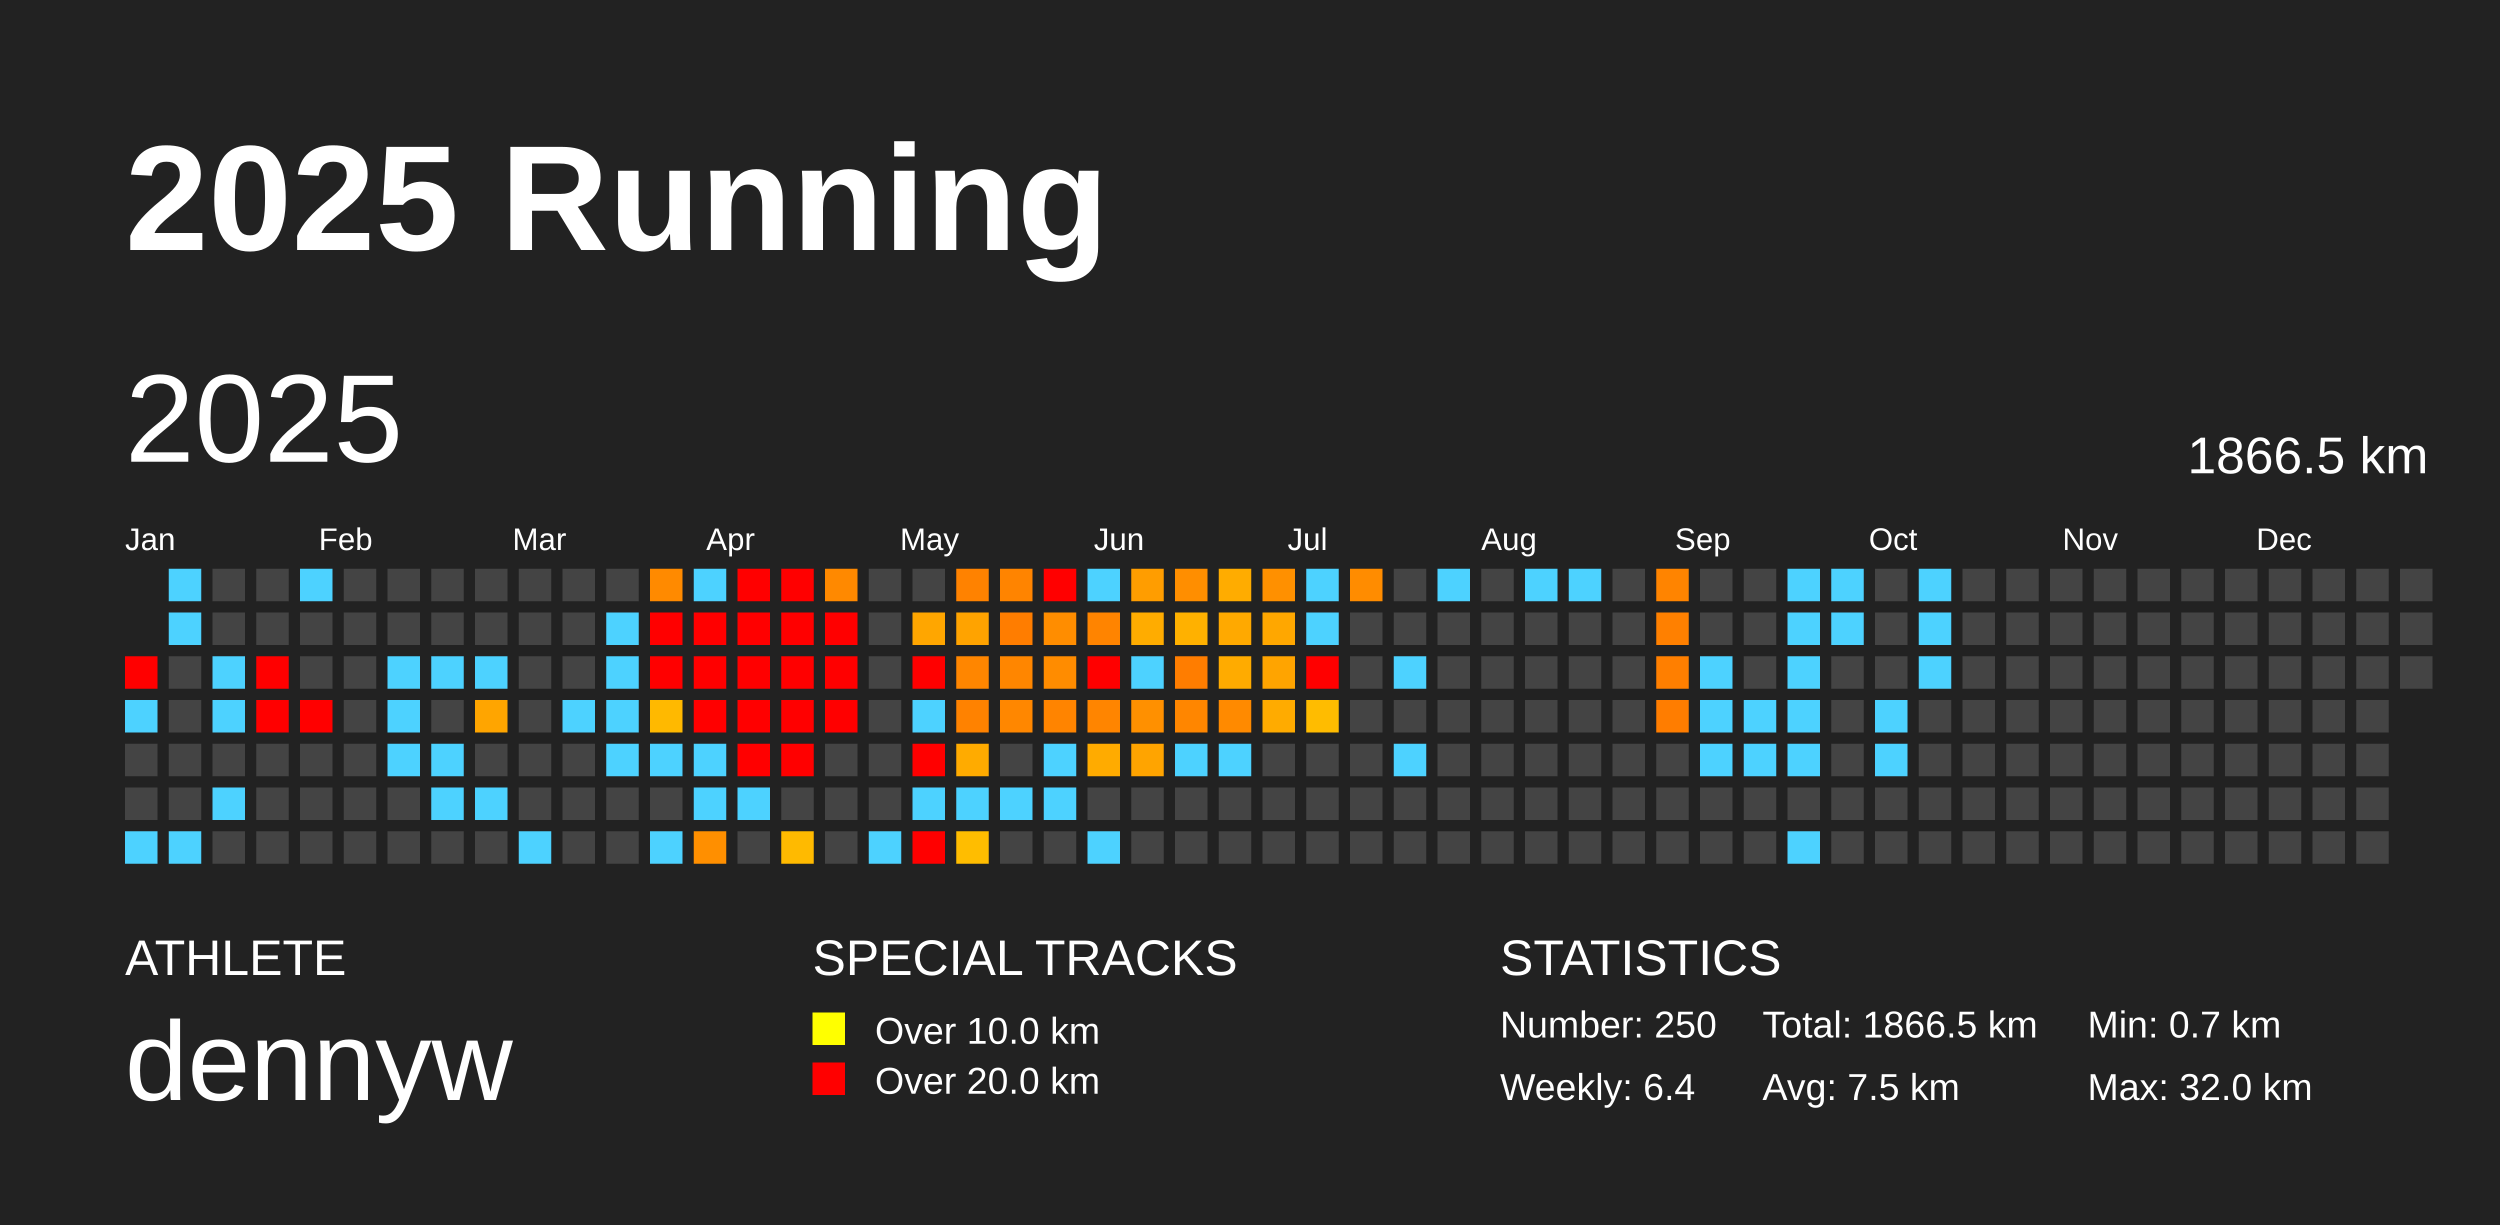
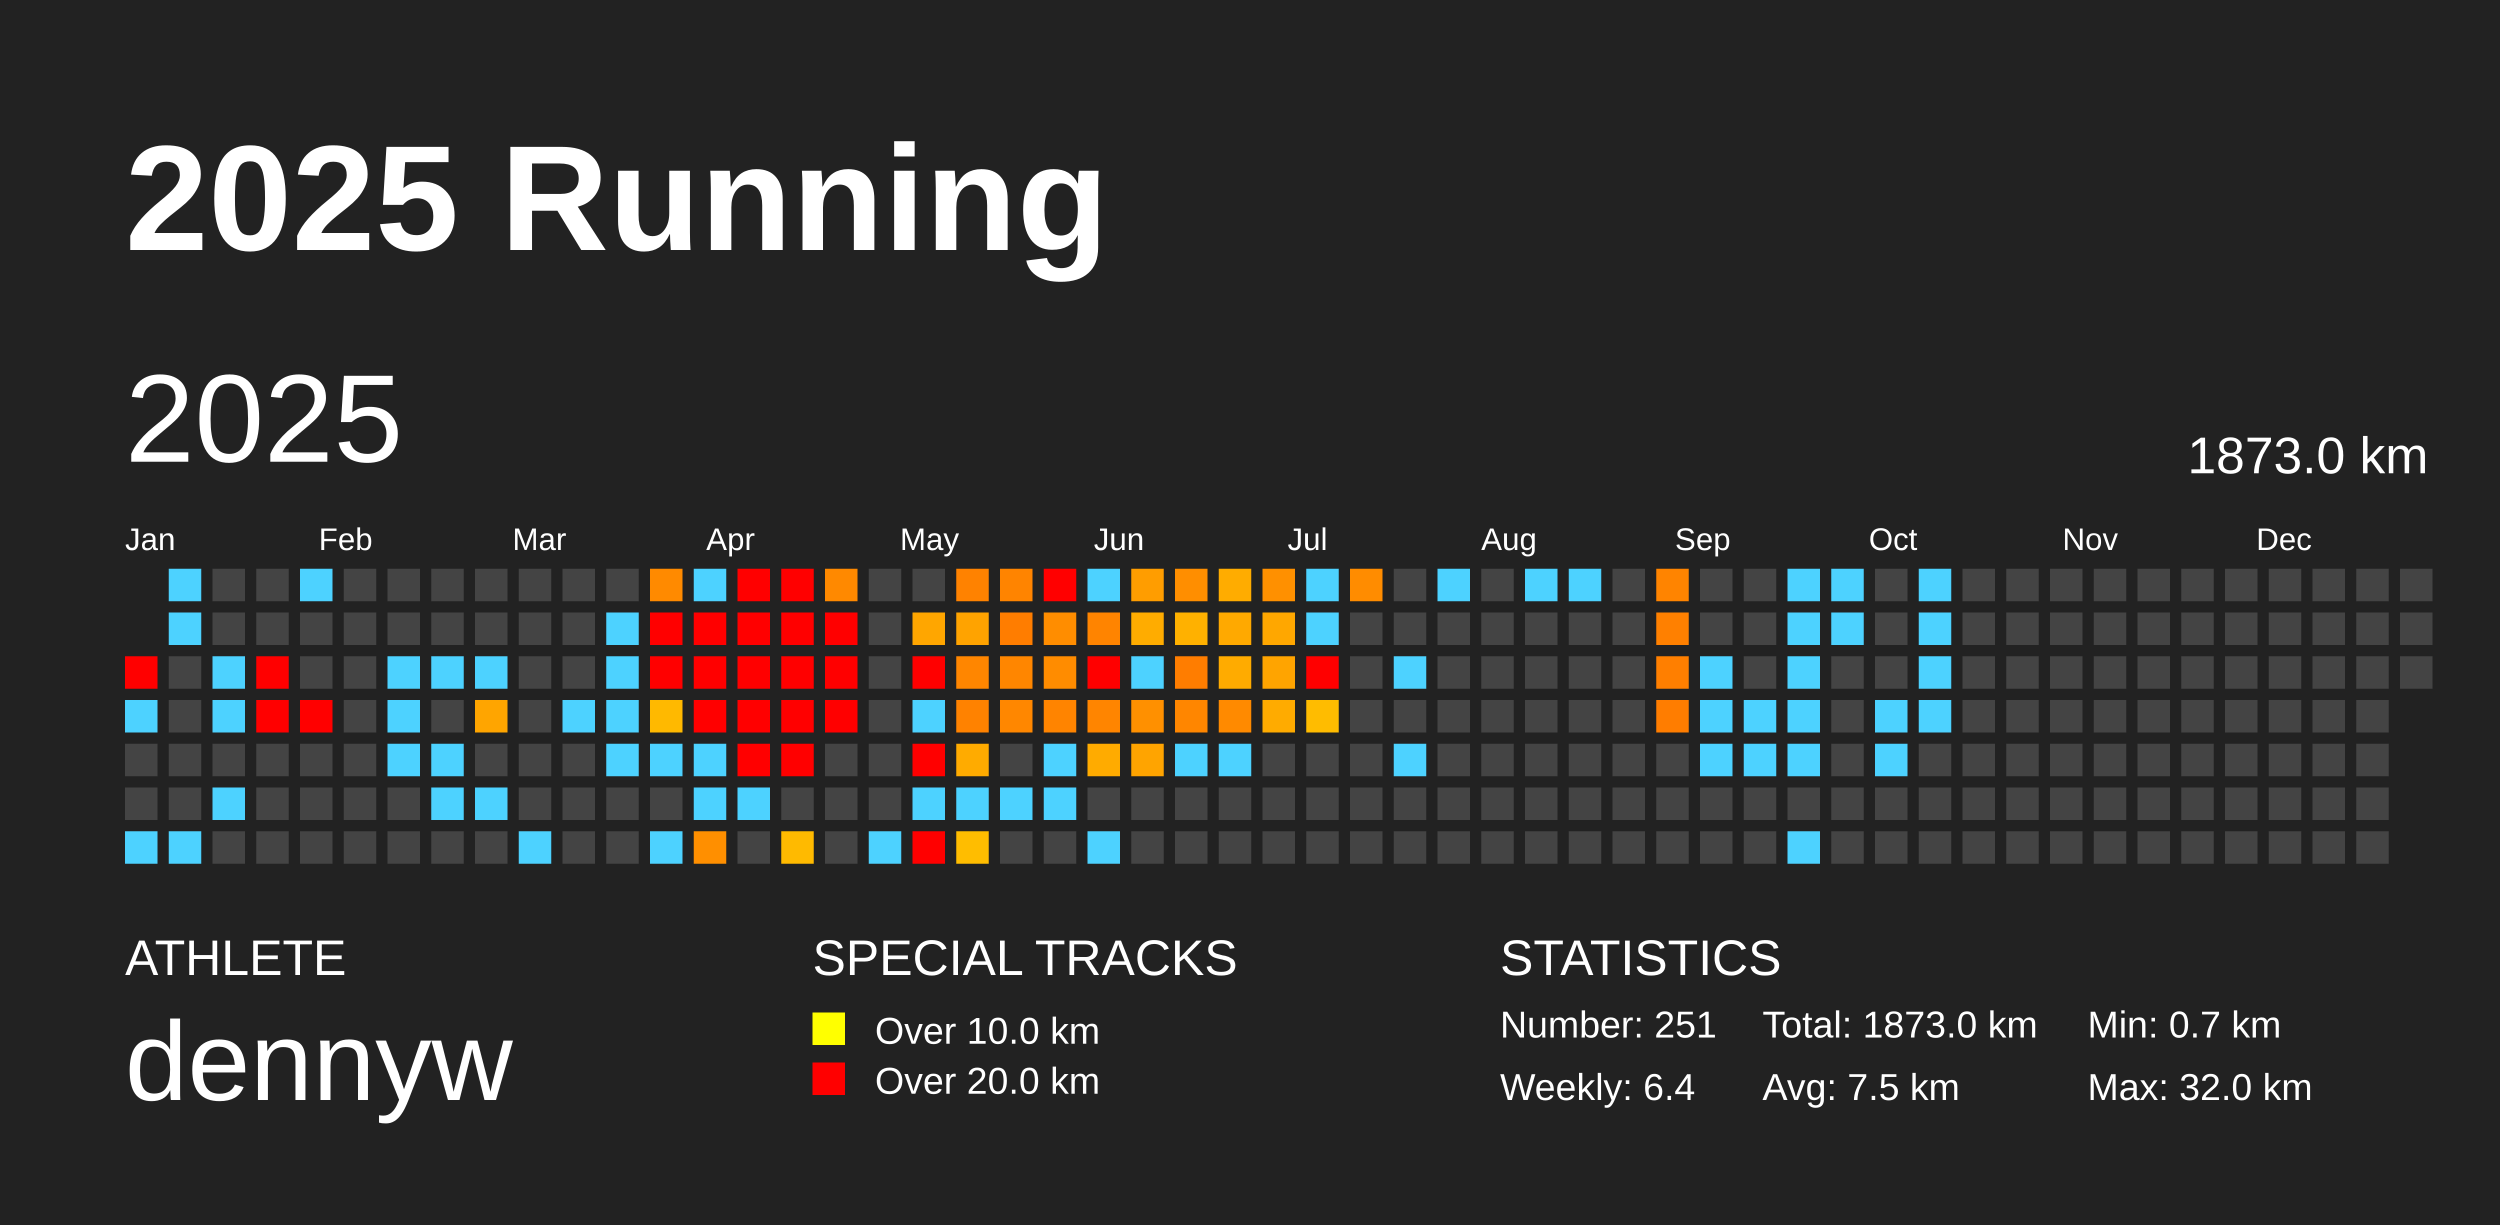
<svg xmlns="http://www.w3.org/2000/svg" baseProfile="full" height="98mm" version="1.1" viewBox="0,0,200,98" width="200mm">
  <defs />
  <rect fill="#222222" height="98" width="200" x="0" y="0" />
  <text fill="#FFFFFF" style="font-size:12px; font-family:Arial; font-weight:bold;" x="10" y="20">2025 Running</text>
  <text fill="#FFFFFF" style="font-size:4px; font-family:Arial" x="10" y="78">ATHLETE</text>
  <text fill="#FFFFFF" style="font-size:9px; font-family:Arial" x="10" y="88">dennyw</text>
  <text fill="#FFFFFF" style="font-size:4px; font-family:Arial" x="65" y="78">SPECIAL TRACKS</text>
  <rect fill="yellow" height="2.6" width="2.6" x="65" y="81" />
  <text fill="#FFFFFF" style="font-size:3px; font-family:Arial" x="70" y="83.5">Over 10.0 km</text>
  <rect fill="red" height="2.6" width="2.6" x="65" y="85" />
  <text fill="#FFFFFF" style="font-size:3px; font-family:Arial" x="70" y="87.5">Over 20.0 km</text>
  <text fill="#FFFFFF" style="font-size:4px; font-family:Arial" x="120" y="78">STATISTICS</text>
-   <text fill="#FFFFFF" style="font-size:3px; font-family:Arial" x="120" y="83">Number: 250</text>
+   <text fill="#FFFFFF" style="font-size:3px; font-family:Arial" x="120" y="83">Number: 251</text>
  <text fill="#FFFFFF" style="font-size:3px; font-family:Arial" x="120" y="88">Weekly: 6.4</text>
-   <text fill="#FFFFFF" style="font-size:3px; font-family:Arial" x="141" y="83">Total: 1866.5 km</text>
+   <text fill="#FFFFFF" style="font-size:3px; font-family:Arial" x="141" y="83">Total: 1873.0 km</text>
  <text fill="#FFFFFF" style="font-size:3px; font-family:Arial" x="141" y="88">Avg: 7.5 km</text>
  <text fill="#FFFFFF" style="font-size:3px; font-family:Arial" x="167" y="83">Min: 0.7 km</text>
  <text fill="#FFFFFF" style="font-size:3px; font-family:Arial" x="167" y="88">Max: 32.0 km</text>
  <text dominant-baseline="hanging" fill="#FFFFFF" style="font-size:10.0px; font-family:Arial;" x="10" y="30">2025</text>
-   <text dominant-baseline="hanging" fill="#FFFFFF" style="font-size:4.125px; font-family:Arial;" x="175" y="35">1866.5 km</text>
+   <text dominant-baseline="hanging" fill="#FFFFFF" style="font-size:4.125px; font-family:Arial;" x="175" y="35">1873.0 km</text>
  <text fill="#FFFFFF" style="font-size:2.5px; font-family:Arial" x="10.0" y="44">Jan</text>
  <text fill="#FFFFFF" style="font-size:2.5px; font-family:Arial" x="25.5" y="44">Feb</text>
  <text fill="#FFFFFF" style="font-size:2.5px; font-family:Arial" x="41.0" y="44">Mar</text>
  <text fill="#FFFFFF" style="font-size:2.5px; font-family:Arial" x="56.5" y="44">Apr</text>
  <text fill="#FFFFFF" style="font-size:2.5px; font-family:Arial" x="72.0" y="44">May</text>
  <text fill="#FFFFFF" style="font-size:2.5px; font-family:Arial" x="87.5" y="44">Jun</text>
  <text fill="#FFFFFF" style="font-size:2.5px; font-family:Arial" x="103.0" y="44">Jul</text>
  <text fill="#FFFFFF" style="font-size:2.5px; font-family:Arial" x="118.5" y="44">Aug</text>
  <text fill="#FFFFFF" style="font-size:2.5px; font-family:Arial" x="134.0" y="44">Sep</text>
  <text fill="#FFFFFF" style="font-size:2.5px; font-family:Arial" x="149.5" y="44">Oct</text>
  <text fill="#FFFFFF" style="font-size:2.5px; font-family:Arial" x="165.0" y="44">Nov</text>
  <text fill="#FFFFFF" style="font-size:2.5px; font-family:Arial" x="180.5" y="44">Dec</text>
  <rect fill="red" height="2.6" width="2.6" x="10.0" y="52.5" />
  <rect fill="#4dd2ff" height="2.6" width="2.6" x="10.0" y="56.0" />
  <rect fill="#444444" height="2.6" width="2.6" x="10.0" y="59.5" />
  <rect fill="#444444" height="2.6" width="2.6" x="10.0" y="63.0" />
  <rect fill="#4dd2ff" height="2.6" width="2.6" x="10.0" y="66.5" />
  <rect fill="#4dd2ff" height="2.6" width="2.6" x="13.5" y="45.5" />
  <rect fill="#4dd2ff" height="2.6" width="2.6" x="13.5" y="49.0" />
  <rect fill="#444444" height="2.6" width="2.6" x="13.5" y="52.5" />
  <rect fill="#444444" height="2.6" width="2.6" x="13.5" y="56.0" />
  <rect fill="#444444" height="2.6" width="2.6" x="13.5" y="59.5" />
  <rect fill="#444444" height="2.6" width="2.6" x="13.5" y="63.0" />
  <rect fill="#4dd2ff" height="2.6" width="2.6" x="13.5" y="66.5" />
  <rect fill="#444444" height="2.6" width="2.6" x="17.0" y="45.5" />
  <rect fill="#444444" height="2.6" width="2.6" x="17.0" y="49.0" />
  <rect fill="#4dd2ff" height="2.6" width="2.6" x="17.0" y="52.5" />
  <rect fill="#4dd2ff" height="2.6" width="2.6" x="17.0" y="56.0" />
  <rect fill="#444444" height="2.6" width="2.6" x="17.0" y="59.5" />
  <rect fill="#4dd2ff" height="2.6" width="2.6" x="17.0" y="63.0" />
  <rect fill="#444444" height="2.6" width="2.6" x="17.0" y="66.5" />
  <rect fill="#444444" height="2.6" width="2.6" x="20.5" y="45.5" />
  <rect fill="#444444" height="2.6" width="2.6" x="20.5" y="49.0" />
  <rect fill="red" height="2.6" width="2.6" x="20.5" y="52.5" />
  <rect fill="red" height="2.6" width="2.6" x="20.5" y="56.0" />
  <rect fill="#444444" height="2.6" width="2.6" x="20.5" y="59.5" />
  <rect fill="#444444" height="2.6" width="2.6" x="20.5" y="63.0" />
  <rect fill="#444444" height="2.6" width="2.6" x="20.5" y="66.5" />
  <rect fill="#4dd2ff" height="2.6" width="2.6" x="24.0" y="45.5" />
  <rect fill="#444444" height="2.6" width="2.6" x="24.0" y="49.0" />
  <rect fill="#444444" height="2.6" width="2.6" x="24.0" y="52.5" />
  <rect fill="red" height="2.6" width="2.6" x="24.0" y="56.0" />
  <rect fill="#444444" height="2.6" width="2.6" x="24.0" y="59.5" />
  <rect fill="#444444" height="2.6" width="2.6" x="24.0" y="63.0" />
  <rect fill="#444444" height="2.6" width="2.6" x="24.0" y="66.5" />
  <rect fill="#444444" height="2.6" width="2.6" x="27.5" y="45.5" />
  <rect fill="#444444" height="2.6" width="2.6" x="27.5" y="49.0" />
  <rect fill="#444444" height="2.6" width="2.6" x="27.5" y="52.5" />
  <rect fill="#444444" height="2.6" width="2.6" x="27.5" y="56.0" />
  <rect fill="#444444" height="2.6" width="2.6" x="27.5" y="59.5" />
  <rect fill="#444444" height="2.6" width="2.6" x="27.5" y="63.0" />
  <rect fill="#444444" height="2.6" width="2.6" x="27.5" y="66.5" />
  <rect fill="#444444" height="2.6" width="2.6" x="31.0" y="45.5" />
  <rect fill="#444444" height="2.6" width="2.6" x="31.0" y="49.0" />
  <rect fill="#4dd2ff" height="2.6" width="2.6" x="31.0" y="52.5" />
  <rect fill="#4dd2ff" height="2.6" width="2.6" x="31.0" y="56.0" />
  <rect fill="#4dd2ff" height="2.6" width="2.6" x="31.0" y="59.5" />
  <rect fill="#444444" height="2.6" width="2.6" x="31.0" y="63.0" />
  <rect fill="#444444" height="2.6" width="2.6" x="31.0" y="66.5" />
  <rect fill="#444444" height="2.6" width="2.6" x="34.5" y="45.5" />
  <rect fill="#444444" height="2.6" width="2.6" x="34.5" y="49.0" />
  <rect fill="#4dd2ff" height="2.6" width="2.6" x="34.5" y="52.5" />
  <rect fill="#444444" height="2.6" width="2.6" x="34.5" y="56.0" />
  <rect fill="#4dd2ff" height="2.6" width="2.6" x="34.5" y="59.5" />
  <rect fill="#4dd2ff" height="2.6" width="2.6" x="34.5" y="63.0" />
  <rect fill="#444444" height="2.6" width="2.6" x="34.5" y="66.5" />
  <rect fill="#444444" height="2.6" width="2.6" x="38.0" y="45.5" />
  <rect fill="#444444" height="2.6" width="2.6" x="38.0" y="49.0" />
  <rect fill="#4dd2ff" height="2.6" width="2.6" x="38.0" y="52.5" />
  <rect fill="#ffa500" height="2.6" width="2.6" x="38.0" y="56.0" />
  <rect fill="#444444" height="2.6" width="2.6" x="38.0" y="59.5" />
  <rect fill="#4dd2ff" height="2.6" width="2.6" x="38.0" y="63.0" />
  <rect fill="#444444" height="2.6" width="2.6" x="38.0" y="66.5" />
  <rect fill="#444444" height="2.6" width="2.6" x="41.5" y="45.5" />
  <rect fill="#444444" height="2.6" width="2.6" x="41.5" y="49.0" />
  <rect fill="#444444" height="2.6" width="2.6" x="41.5" y="52.5" />
  <rect fill="#444444" height="2.6" width="2.6" x="41.5" y="56.0" />
  <rect fill="#444444" height="2.6" width="2.6" x="41.5" y="59.5" />
  <rect fill="#444444" height="2.6" width="2.6" x="41.5" y="63.0" />
  <rect fill="#4dd2ff" height="2.6" width="2.6" x="41.5" y="66.5" />
  <rect fill="#444444" height="2.6" width="2.6" x="45.0" y="45.5" />
  <rect fill="#444444" height="2.6" width="2.6" x="45.0" y="49.0" />
  <rect fill="#444444" height="2.6" width="2.6" x="45.0" y="52.5" />
  <rect fill="#4dd2ff" height="2.6" width="2.6" x="45.0" y="56.0" />
  <rect fill="#444444" height="2.6" width="2.6" x="45.0" y="59.5" />
  <rect fill="#444444" height="2.6" width="2.6" x="45.0" y="63.0" />
  <rect fill="#444444" height="2.6" width="2.6" x="45.0" y="66.5" />
  <rect fill="#444444" height="2.6" width="2.6" x="48.5" y="45.5" />
  <rect fill="#4dd2ff" height="2.6" width="2.6" x="48.5" y="49.0" />
  <rect fill="#4dd2ff" height="2.6" width="2.6" x="48.5" y="52.5" />
  <rect fill="#4dd2ff" height="2.6" width="2.6" x="48.5" y="56.0" />
  <rect fill="#4dd2ff" height="2.6" width="2.6" x="48.5" y="59.5" />
  <rect fill="#444444" height="2.6" width="2.6" x="48.5" y="63.0" />
  <rect fill="#444444" height="2.6" width="2.6" x="48.5" y="66.5" />
  <rect fill="#ff8a00" height="2.6" width="2.6" x="52.0" y="45.5" />
  <rect fill="red" height="2.6" width="2.6" x="52.0" y="49.0" />
  <rect fill="red" height="2.6" width="2.6" x="52.0" y="52.5" />
  <rect fill="#ffb900" height="2.6" width="2.6" x="52.0" y="56.0" />
  <rect fill="#4dd2ff" height="2.6" width="2.6" x="52.0" y="59.5" />
  <rect fill="#444444" height="2.6" width="2.6" x="52.0" y="63.0" />
  <rect fill="#4dd2ff" height="2.6" width="2.6" x="52.0" y="66.5" />
  <rect fill="#4dd2ff" height="2.6" width="2.6" x="55.5" y="45.5" />
  <rect fill="red" height="2.6" width="2.6" x="55.5" y="49.0" />
  <rect fill="red" height="2.6" width="2.6" x="55.5" y="52.5" />
  <rect fill="red" height="2.6" width="2.6" x="55.5" y="56.0" />
  <rect fill="#4dd2ff" height="2.6" width="2.6" x="55.5" y="59.5" />
  <rect fill="#4dd2ff" height="2.6" width="2.6" x="55.5" y="63.0" />
  <rect fill="#ff8f00" height="2.6" width="2.6" x="55.5" y="66.5" />
  <rect fill="red" height="2.6" width="2.6" x="59.0" y="45.5" />
  <rect fill="red" height="2.6" width="2.6" x="59.0" y="49.0" />
  <rect fill="red" height="2.6" width="2.6" x="59.0" y="52.5" />
  <rect fill="red" height="2.6" width="2.6" x="59.0" y="56.0" />
  <rect fill="red" height="2.6" width="2.6" x="59.0" y="59.5" />
  <rect fill="#4dd2ff" height="2.6" width="2.6" x="59.0" y="63.0" />
  <rect fill="#444444" height="2.6" width="2.6" x="59.0" y="66.5" />
  <rect fill="red" height="2.6" width="2.6" x="62.5" y="45.5" />
  <rect fill="red" height="2.6" width="2.6" x="62.5" y="49.0" />
  <rect fill="red" height="2.6" width="2.6" x="62.5" y="52.5" />
  <rect fill="red" height="2.6" width="2.6" x="62.5" y="56.0" />
  <rect fill="red" height="2.6" width="2.6" x="62.5" y="59.5" />
  <rect fill="#444444" height="2.6" width="2.6" x="62.5" y="63.0" />
  <rect fill="#ffba00" height="2.6" width="2.6" x="62.5" y="66.5" />
  <rect fill="#ff8900" height="2.6" width="2.6" x="66.0" y="45.5" />
  <rect fill="red" height="2.6" width="2.6" x="66.0" y="49.0" />
  <rect fill="red" height="2.6" width="2.6" x="66.0" y="52.5" />
  <rect fill="red" height="2.6" width="2.6" x="66.0" y="56.0" />
  <rect fill="#444444" height="2.6" width="2.6" x="66.0" y="59.5" />
  <rect fill="#444444" height="2.6" width="2.6" x="66.0" y="63.0" />
  <rect fill="#444444" height="2.6" width="2.6" x="66.0" y="66.5" />
  <rect fill="#444444" height="2.6" width="2.6" x="69.5" y="45.5" />
  <rect fill="#444444" height="2.6" width="2.6" x="69.5" y="49.0" />
  <rect fill="#444444" height="2.6" width="2.6" x="69.5" y="52.5" />
  <rect fill="#444444" height="2.6" width="2.6" x="69.5" y="56.0" />
  <rect fill="#444444" height="2.6" width="2.6" x="69.5" y="59.5" />
  <rect fill="#444444" height="2.6" width="2.6" x="69.5" y="63.0" />
  <rect fill="#4dd2ff" height="2.6" width="2.6" x="69.5" y="66.5" />
  <rect fill="#444444" height="2.6" width="2.6" x="73.0" y="45.5" />
  <rect fill="#ffa600" height="2.6" width="2.6" x="73.0" y="49.0" />
  <rect fill="red" height="2.6" width="2.6" x="73.0" y="52.5" />
  <rect fill="#4dd2ff" height="2.6" width="2.6" x="73.0" y="56.0" />
  <rect fill="red" height="2.6" width="2.6" x="73.0" y="59.5" />
  <rect fill="#4dd2ff" height="2.6" width="2.6" x="73.0" y="63.0" />
  <rect fill="red" height="2.6" width="2.6" x="73.0" y="66.5" />
  <rect fill="#ff8200" height="2.6" width="2.6" x="76.5" y="45.5" />
  <rect fill="#ffa300" height="2.6" width="2.6" x="76.5" y="49.0" />
  <rect fill="#ff8600" height="2.6" width="2.6" x="76.5" y="52.5" />
  <rect fill="#ff8200" height="2.6" width="2.6" x="76.5" y="56.0" />
  <rect fill="#ffab00" height="2.6" width="2.6" x="76.5" y="59.5" />
  <rect fill="#4dd2ff" height="2.6" width="2.6" x="76.5" y="63.0" />
  <rect fill="#ffbd00" height="2.6" width="2.6" x="76.5" y="66.5" />
  <rect fill="#ff8400" height="2.6" width="2.6" x="80.0" y="45.5" />
  <rect fill="#ff7d00" height="2.6" width="2.6" x="80.0" y="49.0" />
  <rect fill="#ff8600" height="2.6" width="2.6" x="80.0" y="52.5" />
  <rect fill="#ff8700" height="2.6" width="2.6" x="80.0" y="56.0" />
  <rect fill="#444444" height="2.6" width="2.6" x="80.0" y="59.5" />
  <rect fill="#4dd2ff" height="2.6" width="2.6" x="80.0" y="63.0" />
  <rect fill="#444444" height="2.6" width="2.6" x="80.0" y="66.5" />
  <rect fill="red" height="2.6" width="2.6" x="83.5" y="45.5" />
  <rect fill="#ff8d00" height="2.6" width="2.6" x="83.5" y="49.0" />
  <rect fill="#ff8c00" height="2.6" width="2.6" x="83.5" y="52.5" />
  <rect fill="#ff8400" height="2.6" width="2.6" x="83.5" y="56.0" />
  <rect fill="#4dd2ff" height="2.6" width="2.6" x="83.5" y="59.5" />
  <rect fill="#4dd2ff" height="2.6" width="2.6" x="83.5" y="63.0" />
  <rect fill="#444444" height="2.6" width="2.6" x="83.5" y="66.5" />
  <rect fill="#4dd2ff" height="2.6" width="2.6" x="87.0" y="45.5" />
  <rect fill="#ff8400" height="2.6" width="2.6" x="87.0" y="49.0" />
  <rect fill="red" height="2.6" width="2.6" x="87.0" y="52.5" />
  <rect fill="#ff8500" height="2.6" width="2.6" x="87.0" y="56.0" />
  <rect fill="#ffab00" height="2.6" width="2.6" x="87.0" y="59.5" />
  <rect fill="#444444" height="2.6" width="2.6" x="87.0" y="63.0" />
  <rect fill="#4dd2ff" height="2.6" width="2.6" x="87.0" y="66.5" />
  <rect fill="#ff9d00" height="2.6" width="2.6" x="90.5" y="45.5" />
  <rect fill="#ffac00" height="2.6" width="2.6" x="90.5" y="49.0" />
  <rect fill="#4dd2ff" height="2.6" width="2.6" x="90.5" y="52.5" />
  <rect fill="#ff9000" height="2.6" width="2.6" x="90.5" y="56.0" />
  <rect fill="#ffa400" height="2.6" width="2.6" x="90.5" y="59.5" />
  <rect fill="#444444" height="2.6" width="2.6" x="90.5" y="63.0" />
  <rect fill="#444444" height="2.6" width="2.6" x="90.5" y="66.5" />
  <rect fill="#ff8e00" height="2.6" width="2.6" x="94.0" y="45.5" />
  <rect fill="#ffb100" height="2.6" width="2.6" x="94.0" y="49.0" />
  <rect fill="#ff7d00" height="2.6" width="2.6" x="94.0" y="52.5" />
  <rect fill="#ff8600" height="2.6" width="2.6" x="94.0" y="56.0" />
  <rect fill="#4dd2ff" height="2.6" width="2.6" x="94.0" y="59.5" />
  <rect fill="#444444" height="2.6" width="2.6" x="94.0" y="63.0" />
  <rect fill="#444444" height="2.6" width="2.6" x="94.0" y="66.5" />
  <rect fill="#ffac00" height="2.6" width="2.6" x="97.5" y="45.5" />
  <rect fill="#ffa900" height="2.6" width="2.6" x="97.5" y="49.0" />
  <rect fill="#ffab00" height="2.6" width="2.6" x="97.5" y="52.5" />
  <rect fill="#ff8a00" height="2.6" width="2.6" x="97.5" y="56.0" />
  <rect fill="#4dd2ff" height="2.6" width="2.6" x="97.5" y="59.5" />
  <rect fill="#444444" height="2.6" width="2.6" x="97.5" y="63.0" />
  <rect fill="#444444" height="2.6" width="2.6" x="97.5" y="66.5" />
  <rect fill="#ff9000" height="2.6" width="2.6" x="101.0" y="45.5" />
  <rect fill="#ffa700" height="2.6" width="2.6" x="101.0" y="49.0" />
  <rect fill="#ffa400" height="2.6" width="2.6" x="101.0" y="52.5" />
  <rect fill="#ffab00" height="2.6" width="2.6" x="101.0" y="56.0" />
  <rect fill="#444444" height="2.6" width="2.6" x="101.0" y="59.5" />
  <rect fill="#444444" height="2.6" width="2.6" x="101.0" y="63.0" />
  <rect fill="#444444" height="2.6" width="2.6" x="101.0" y="66.5" />
  <rect fill="#4dd2ff" height="2.6" width="2.6" x="104.5" y="45.5" />
  <rect fill="#4dd2ff" height="2.6" width="2.6" x="104.5" y="49.0" />
  <rect fill="red" height="2.6" width="2.6" x="104.5" y="52.5" />
  <rect fill="#ffbc00" height="2.6" width="2.6" x="104.5" y="56.0" />
  <rect fill="#444444" height="2.6" width="2.6" x="104.5" y="59.5" />
  <rect fill="#444444" height="2.6" width="2.6" x="104.5" y="63.0" />
  <rect fill="#444444" height="2.6" width="2.6" x="104.5" y="66.5" />
  <rect fill="#ff8c00" height="2.6" width="2.6" x="108.0" y="45.5" />
  <rect fill="#444444" height="2.6" width="2.6" x="108.0" y="49.0" />
  <rect fill="#444444" height="2.6" width="2.6" x="108.0" y="52.5" />
  <rect fill="#444444" height="2.6" width="2.6" x="108.0" y="56.0" />
  <rect fill="#444444" height="2.6" width="2.6" x="108.0" y="59.5" />
  <rect fill="#444444" height="2.6" width="2.6" x="108.0" y="63.0" />
  <rect fill="#444444" height="2.6" width="2.6" x="108.0" y="66.5" />
  <rect fill="#444444" height="2.6" width="2.6" x="111.5" y="45.5" />
  <rect fill="#444444" height="2.6" width="2.6" x="111.5" y="49.0" />
  <rect fill="#4dd2ff" height="2.6" width="2.6" x="111.5" y="52.5" />
  <rect fill="#444444" height="2.6" width="2.6" x="111.5" y="56.0" />
  <rect fill="#4dd2ff" height="2.6" width="2.6" x="111.5" y="59.5" />
  <rect fill="#444444" height="2.6" width="2.6" x="111.5" y="63.0" />
  <rect fill="#444444" height="2.6" width="2.6" x="111.5" y="66.5" />
  <rect fill="#4dd2ff" height="2.6" width="2.6" x="115.0" y="45.5" />
  <rect fill="#444444" height="2.6" width="2.6" x="115.0" y="49.0" />
  <rect fill="#444444" height="2.6" width="2.6" x="115.0" y="52.5" />
  <rect fill="#444444" height="2.6" width="2.6" x="115.0" y="56.0" />
  <rect fill="#444444" height="2.6" width="2.6" x="115.0" y="59.5" />
  <rect fill="#444444" height="2.6" width="2.6" x="115.0" y="63.0" />
  <rect fill="#444444" height="2.6" width="2.6" x="115.0" y="66.5" />
  <rect fill="#444444" height="2.6" width="2.6" x="118.5" y="45.5" />
  <rect fill="#444444" height="2.6" width="2.6" x="118.5" y="49.0" />
  <rect fill="#444444" height="2.6" width="2.6" x="118.5" y="52.5" />
  <rect fill="#444444" height="2.6" width="2.6" x="118.5" y="56.0" />
  <rect fill="#444444" height="2.6" width="2.6" x="118.5" y="59.5" />
  <rect fill="#444444" height="2.6" width="2.6" x="118.5" y="63.0" />
  <rect fill="#444444" height="2.6" width="2.6" x="118.5" y="66.5" />
  <rect fill="#4dd2ff" height="2.6" width="2.6" x="122.0" y="45.5" />
  <rect fill="#444444" height="2.6" width="2.6" x="122.0" y="49.0" />
  <rect fill="#444444" height="2.6" width="2.6" x="122.0" y="52.5" />
  <rect fill="#444444" height="2.6" width="2.6" x="122.0" y="56.0" />
  <rect fill="#444444" height="2.6" width="2.6" x="122.0" y="59.5" />
  <rect fill="#444444" height="2.6" width="2.6" x="122.0" y="63.0" />
  <rect fill="#444444" height="2.6" width="2.6" x="122.0" y="66.5" />
  <rect fill="#4dd2ff" height="2.6" width="2.6" x="125.5" y="45.5" />
  <rect fill="#444444" height="2.6" width="2.6" x="125.5" y="49.0" />
  <rect fill="#444444" height="2.6" width="2.6" x="125.5" y="52.5" />
  <rect fill="#444444" height="2.6" width="2.6" x="125.5" y="56.0" />
  <rect fill="#444444" height="2.6" width="2.6" x="125.5" y="59.5" />
  <rect fill="#444444" height="2.6" width="2.6" x="125.5" y="63.0" />
  <rect fill="#444444" height="2.6" width="2.6" x="125.5" y="66.5" />
  <rect fill="#444444" height="2.6" width="2.6" x="129.0" y="45.5" />
  <rect fill="#444444" height="2.6" width="2.6" x="129.0" y="49.0" />
  <rect fill="#444444" height="2.6" width="2.6" x="129.0" y="52.5" />
  <rect fill="#444444" height="2.6" width="2.6" x="129.0" y="56.0" />
  <rect fill="#444444" height="2.6" width="2.6" x="129.0" y="59.5" />
  <rect fill="#444444" height="2.6" width="2.6" x="129.0" y="63.0" />
  <rect fill="#444444" height="2.6" width="2.6" x="129.0" y="66.5" />
  <rect fill="#ff8400" height="2.6" width="2.6" x="132.5" y="45.5" />
  <rect fill="#ff8000" height="2.6" width="2.6" x="132.5" y="49.0" />
  <rect fill="#ff7f00" height="2.6" width="2.6" x="132.5" y="52.5" />
  <rect fill="#ff7d00" height="2.6" width="2.6" x="132.5" y="56.0" />
  <rect fill="#444444" height="2.6" width="2.6" x="132.5" y="59.5" />
  <rect fill="#444444" height="2.6" width="2.6" x="132.5" y="63.0" />
  <rect fill="#444444" height="2.6" width="2.6" x="132.5" y="66.5" />
  <rect fill="#444444" height="2.6" width="2.6" x="136.0" y="45.5" />
  <rect fill="#444444" height="2.6" width="2.6" x="136.0" y="49.0" />
  <rect fill="#4dd2ff" height="2.6" width="2.6" x="136.0" y="52.5" />
  <rect fill="#4dd2ff" height="2.6" width="2.6" x="136.0" y="56.0" />
  <rect fill="#4dd2ff" height="2.6" width="2.6" x="136.0" y="59.5" />
  <rect fill="#444444" height="2.6" width="2.6" x="136.0" y="63.0" />
  <rect fill="#444444" height="2.6" width="2.6" x="136.0" y="66.5" />
  <rect fill="#444444" height="2.6" width="2.6" x="139.5" y="45.5" />
  <rect fill="#444444" height="2.6" width="2.6" x="139.5" y="49.0" />
  <rect fill="#444444" height="2.6" width="2.6" x="139.5" y="52.5" />
  <rect fill="#4dd2ff" height="2.6" width="2.6" x="139.5" y="56.0" />
  <rect fill="#4dd2ff" height="2.6" width="2.6" x="139.5" y="59.5" />
  <rect fill="#444444" height="2.6" width="2.6" x="139.5" y="63.0" />
  <rect fill="#444444" height="2.6" width="2.6" x="139.5" y="66.5" />
  <rect fill="#4dd2ff" height="2.6" width="2.6" x="143.0" y="45.5" />
  <rect fill="#4dd2ff" height="2.6" width="2.6" x="143.0" y="49.0" />
  <rect fill="#4dd2ff" height="2.6" width="2.6" x="143.0" y="52.5" />
  <rect fill="#4dd2ff" height="2.6" width="2.6" x="143.0" y="56.0" />
  <rect fill="#4dd2ff" height="2.6" width="2.6" x="143.0" y="59.5" />
  <rect fill="#444444" height="2.6" width="2.6" x="143.0" y="63.0" />
  <rect fill="#4dd2ff" height="2.6" width="2.6" x="143.0" y="66.5" />
  <rect fill="#4dd2ff" height="2.6" width="2.6" x="146.5" y="45.5" />
  <rect fill="#4dd2ff" height="2.6" width="2.6" x="146.5" y="49.0" />
  <rect fill="#444444" height="2.6" width="2.6" x="146.5" y="52.5" />
  <rect fill="#444444" height="2.6" width="2.6" x="146.5" y="56.0" />
  <rect fill="#444444" height="2.6" width="2.6" x="146.5" y="59.5" />
  <rect fill="#444444" height="2.6" width="2.6" x="146.5" y="63.0" />
  <rect fill="#444444" height="2.6" width="2.6" x="146.5" y="66.5" />
  <rect fill="#444444" height="2.6" width="2.6" x="150.0" y="45.5" />
  <rect fill="#444444" height="2.6" width="2.6" x="150.0" y="49.0" />
  <rect fill="#444444" height="2.6" width="2.6" x="150.0" y="52.5" />
  <rect fill="#4dd2ff" height="2.6" width="2.6" x="150.0" y="56.0" />
  <rect fill="#4dd2ff" height="2.6" width="2.6" x="150.0" y="59.5" />
  <rect fill="#444444" height="2.6" width="2.6" x="150.0" y="63.0" />
  <rect fill="#444444" height="2.6" width="2.6" x="150.0" y="66.5" />
  <rect fill="#4dd2ff" height="2.6" width="2.6" x="153.5" y="45.5" />
  <rect fill="#4dd2ff" height="2.6" width="2.6" x="153.5" y="49.0" />
  <rect fill="#4dd2ff" height="2.6" width="2.6" x="153.5" y="52.5" />
-   <rect fill="#444444" height="2.6" width="2.6" x="153.5" y="56.0" />
+   <rect fill="#4dd2ff" height="2.6" width="2.6" x="153.5" y="56.0" />
  <rect fill="#444444" height="2.6" width="2.6" x="153.5" y="59.5" />
  <rect fill="#444444" height="2.6" width="2.6" x="153.5" y="63.0" />
  <rect fill="#444444" height="2.6" width="2.6" x="153.5" y="66.5" />
  <rect fill="#444444" height="2.6" width="2.6" x="157.0" y="45.5" />
  <rect fill="#444444" height="2.6" width="2.6" x="157.0" y="49.0" />
  <rect fill="#444444" height="2.6" width="2.6" x="157.0" y="52.5" />
  <rect fill="#444444" height="2.6" width="2.6" x="157.0" y="56.0" />
  <rect fill="#444444" height="2.6" width="2.6" x="157.0" y="59.5" />
  <rect fill="#444444" height="2.6" width="2.6" x="157.0" y="63.0" />
  <rect fill="#444444" height="2.6" width="2.6" x="157.0" y="66.5" />
  <rect fill="#444444" height="2.6" width="2.6" x="160.5" y="45.5" />
  <rect fill="#444444" height="2.6" width="2.6" x="160.5" y="49.0" />
  <rect fill="#444444" height="2.6" width="2.6" x="160.5" y="52.5" />
  <rect fill="#444444" height="2.6" width="2.6" x="160.5" y="56.0" />
  <rect fill="#444444" height="2.6" width="2.6" x="160.5" y="59.5" />
  <rect fill="#444444" height="2.6" width="2.6" x="160.5" y="63.0" />
  <rect fill="#444444" height="2.6" width="2.6" x="160.5" y="66.5" />
  <rect fill="#444444" height="2.6" width="2.6" x="164.0" y="45.5" />
  <rect fill="#444444" height="2.6" width="2.6" x="164.0" y="49.0" />
  <rect fill="#444444" height="2.6" width="2.6" x="164.0" y="52.5" />
  <rect fill="#444444" height="2.6" width="2.6" x="164.0" y="56.0" />
  <rect fill="#444444" height="2.6" width="2.6" x="164.0" y="59.5" />
  <rect fill="#444444" height="2.6" width="2.6" x="164.0" y="63.0" />
  <rect fill="#444444" height="2.6" width="2.6" x="164.0" y="66.5" />
  <rect fill="#444444" height="2.6" width="2.6" x="167.5" y="45.5" />
  <rect fill="#444444" height="2.6" width="2.6" x="167.5" y="49.0" />
  <rect fill="#444444" height="2.6" width="2.6" x="167.5" y="52.5" />
  <rect fill="#444444" height="2.6" width="2.6" x="167.5" y="56.0" />
  <rect fill="#444444" height="2.6" width="2.6" x="167.5" y="59.5" />
  <rect fill="#444444" height="2.6" width="2.6" x="167.5" y="63.0" />
  <rect fill="#444444" height="2.6" width="2.6" x="167.5" y="66.5" />
  <rect fill="#444444" height="2.6" width="2.6" x="171.0" y="45.5" />
  <rect fill="#444444" height="2.6" width="2.6" x="171.0" y="49.0" />
  <rect fill="#444444" height="2.6" width="2.6" x="171.0" y="52.5" />
  <rect fill="#444444" height="2.6" width="2.6" x="171.0" y="56.0" />
  <rect fill="#444444" height="2.6" width="2.6" x="171.0" y="59.5" />
  <rect fill="#444444" height="2.6" width="2.6" x="171.0" y="63.0" />
  <rect fill="#444444" height="2.6" width="2.6" x="171.0" y="66.5" />
  <rect fill="#444444" height="2.6" width="2.6" x="174.5" y="45.5" />
  <rect fill="#444444" height="2.6" width="2.6" x="174.5" y="49.0" />
  <rect fill="#444444" height="2.6" width="2.6" x="174.5" y="52.5" />
  <rect fill="#444444" height="2.6" width="2.6" x="174.5" y="56.0" />
  <rect fill="#444444" height="2.6" width="2.6" x="174.5" y="59.5" />
  <rect fill="#444444" height="2.6" width="2.6" x="174.5" y="63.0" />
  <rect fill="#444444" height="2.6" width="2.6" x="174.5" y="66.5" />
  <rect fill="#444444" height="2.6" width="2.6" x="178.0" y="45.5" />
  <rect fill="#444444" height="2.6" width="2.6" x="178.0" y="49.0" />
  <rect fill="#444444" height="2.6" width="2.6" x="178.0" y="52.5" />
  <rect fill="#444444" height="2.6" width="2.6" x="178.0" y="56.0" />
  <rect fill="#444444" height="2.6" width="2.6" x="178.0" y="59.5" />
  <rect fill="#444444" height="2.6" width="2.6" x="178.0" y="63.0" />
  <rect fill="#444444" height="2.6" width="2.6" x="178.0" y="66.5" />
  <rect fill="#444444" height="2.6" width="2.6" x="181.5" y="45.5" />
  <rect fill="#444444" height="2.6" width="2.6" x="181.5" y="49.0" />
  <rect fill="#444444" height="2.6" width="2.6" x="181.5" y="52.5" />
  <rect fill="#444444" height="2.6" width="2.6" x="181.5" y="56.0" />
  <rect fill="#444444" height="2.6" width="2.6" x="181.5" y="59.5" />
  <rect fill="#444444" height="2.6" width="2.6" x="181.5" y="63.0" />
  <rect fill="#444444" height="2.6" width="2.6" x="181.5" y="66.5" />
  <rect fill="#444444" height="2.6" width="2.6" x="185.0" y="45.5" />
  <rect fill="#444444" height="2.6" width="2.6" x="185.0" y="49.0" />
  <rect fill="#444444" height="2.6" width="2.6" x="185.0" y="52.5" />
  <rect fill="#444444" height="2.6" width="2.6" x="185.0" y="56.0" />
  <rect fill="#444444" height="2.6" width="2.6" x="185.0" y="59.5" />
  <rect fill="#444444" height="2.6" width="2.6" x="185.0" y="63.0" />
  <rect fill="#444444" height="2.6" width="2.6" x="185.0" y="66.5" />
  <rect fill="#444444" height="2.6" width="2.6" x="188.5" y="45.5" />
  <rect fill="#444444" height="2.6" width="2.6" x="188.5" y="49.0" />
  <rect fill="#444444" height="2.6" width="2.6" x="188.5" y="52.5" />
  <rect fill="#444444" height="2.6" width="2.6" x="188.5" y="56.0" />
  <rect fill="#444444" height="2.6" width="2.6" x="188.5" y="59.5" />
  <rect fill="#444444" height="2.6" width="2.6" x="188.5" y="63.0" />
  <rect fill="#444444" height="2.6" width="2.6" x="188.5" y="66.5" />
  <rect fill="#444444" height="2.6" width="2.6" x="192.0" y="45.5" />
  <rect fill="#444444" height="2.6" width="2.6" x="192.0" y="49.0" />
  <rect fill="#444444" height="2.6" width="2.6" x="192.0" y="52.5" />
</svg>
